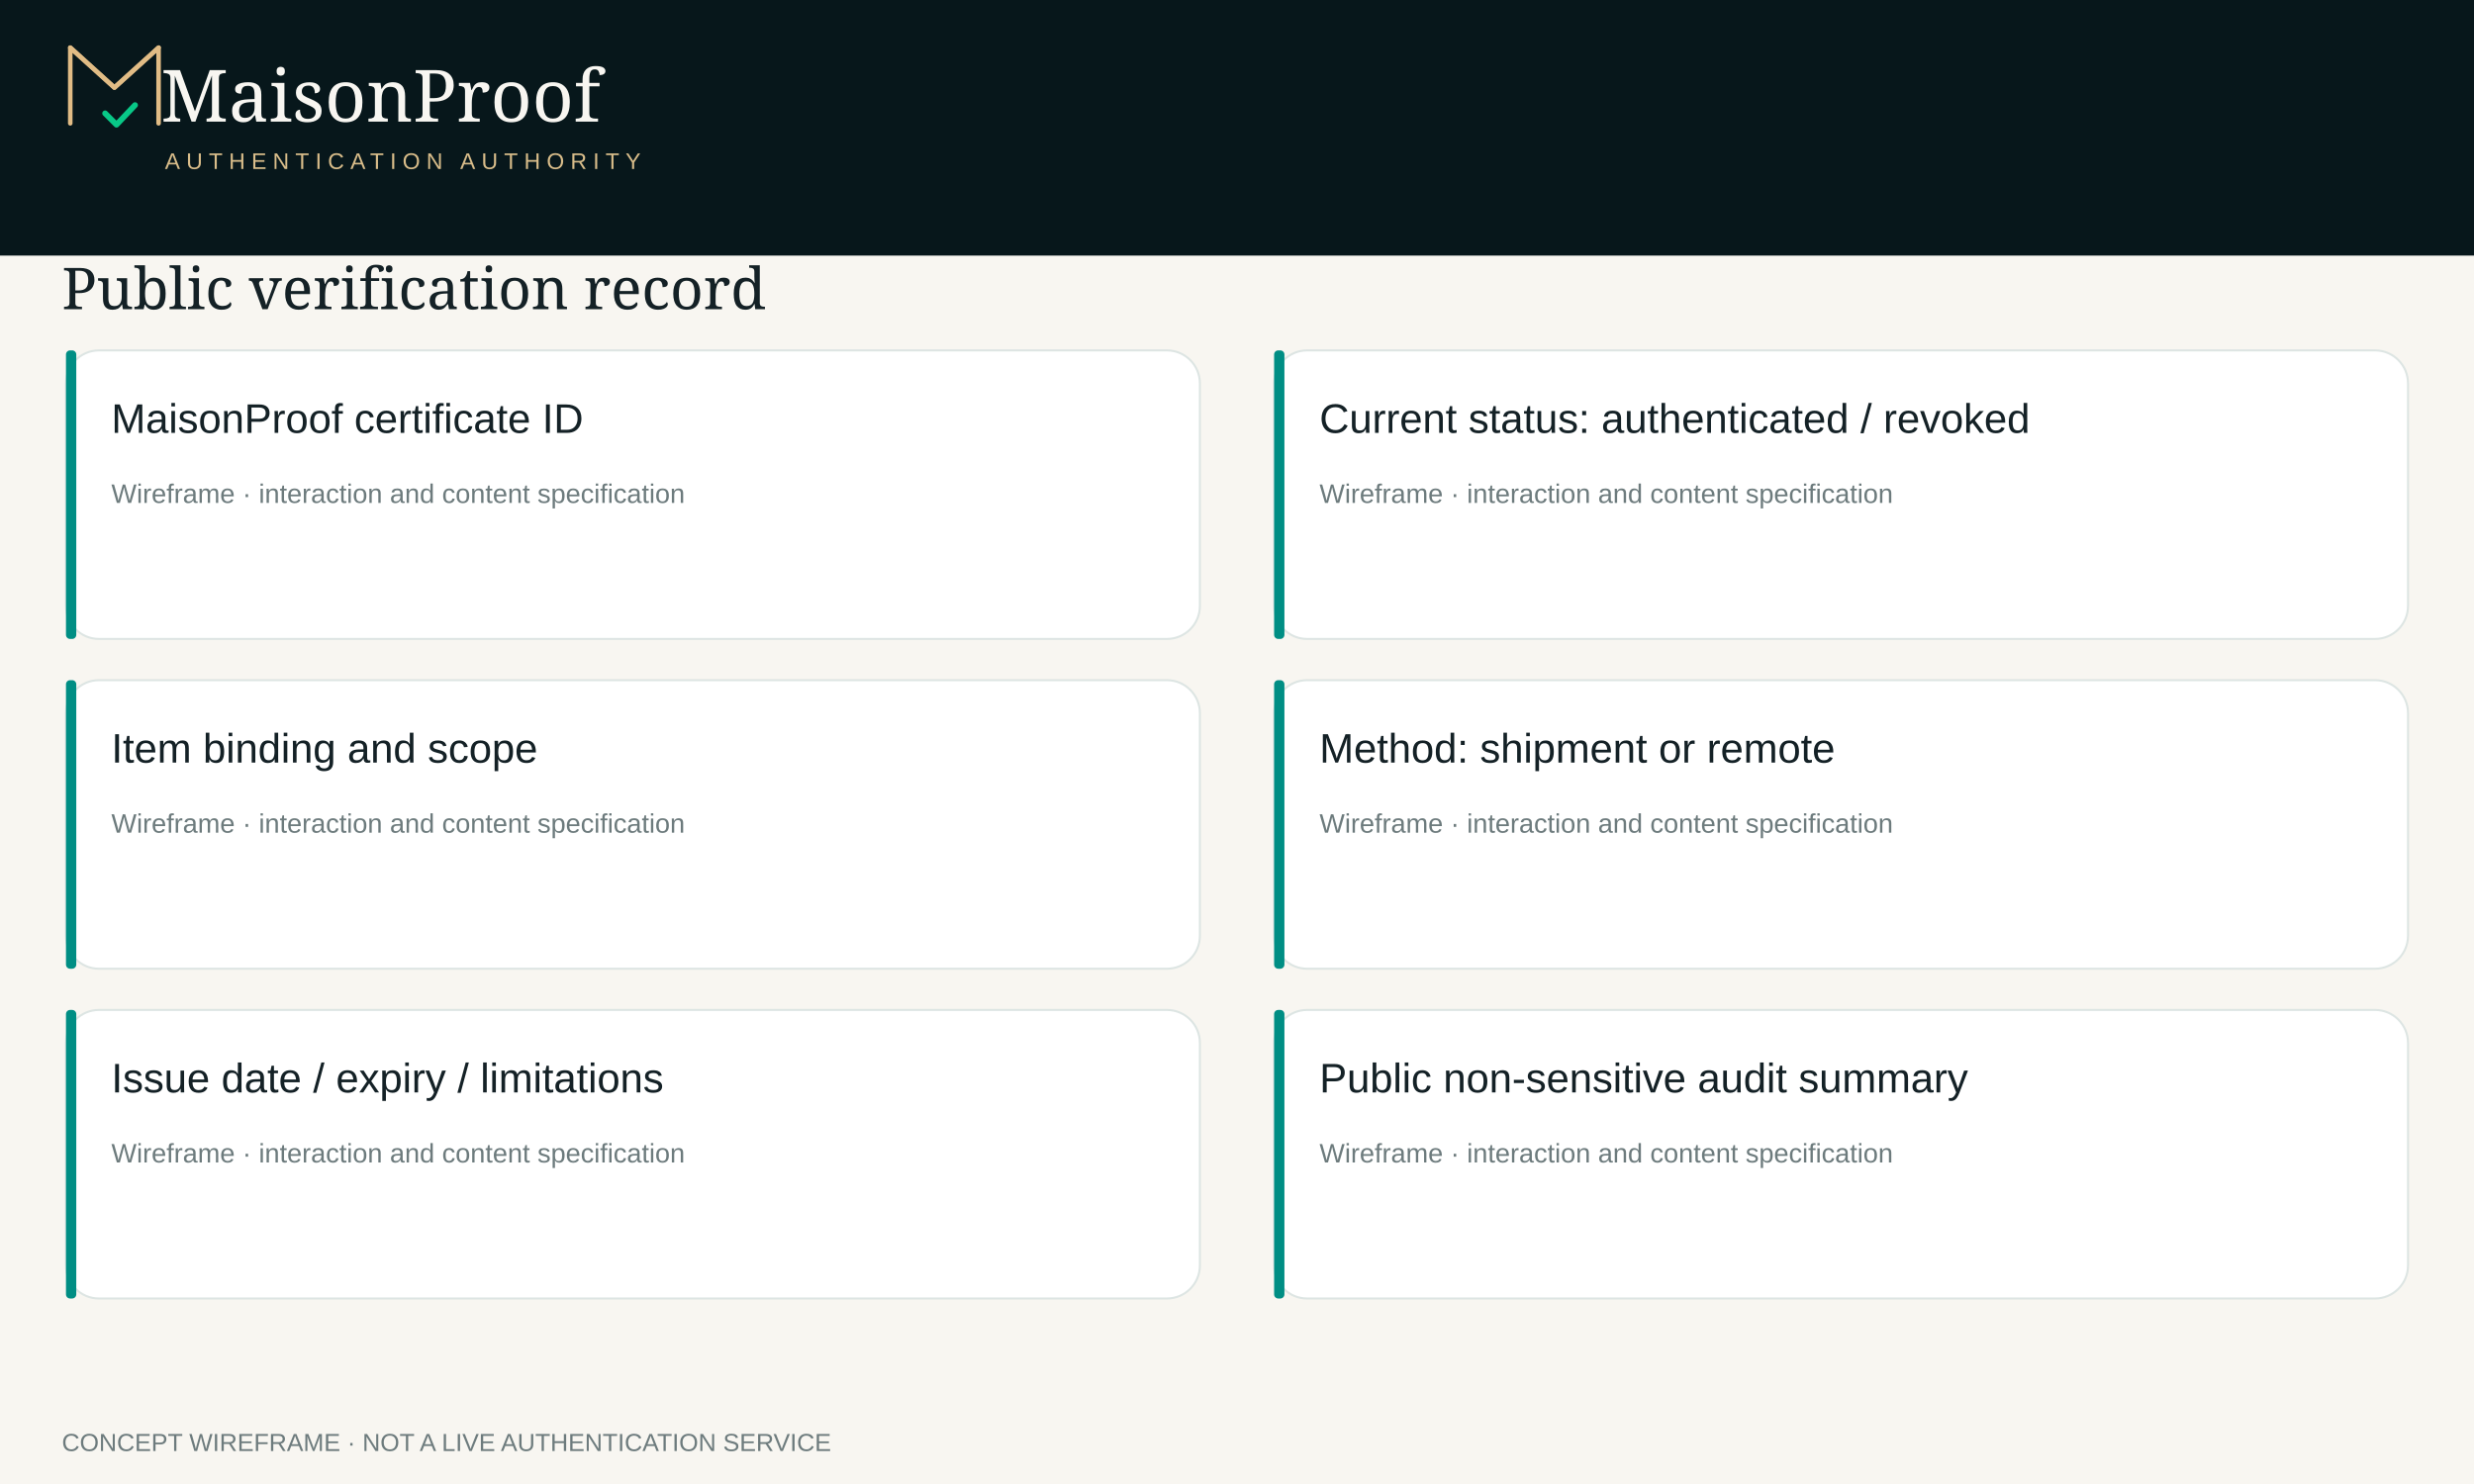
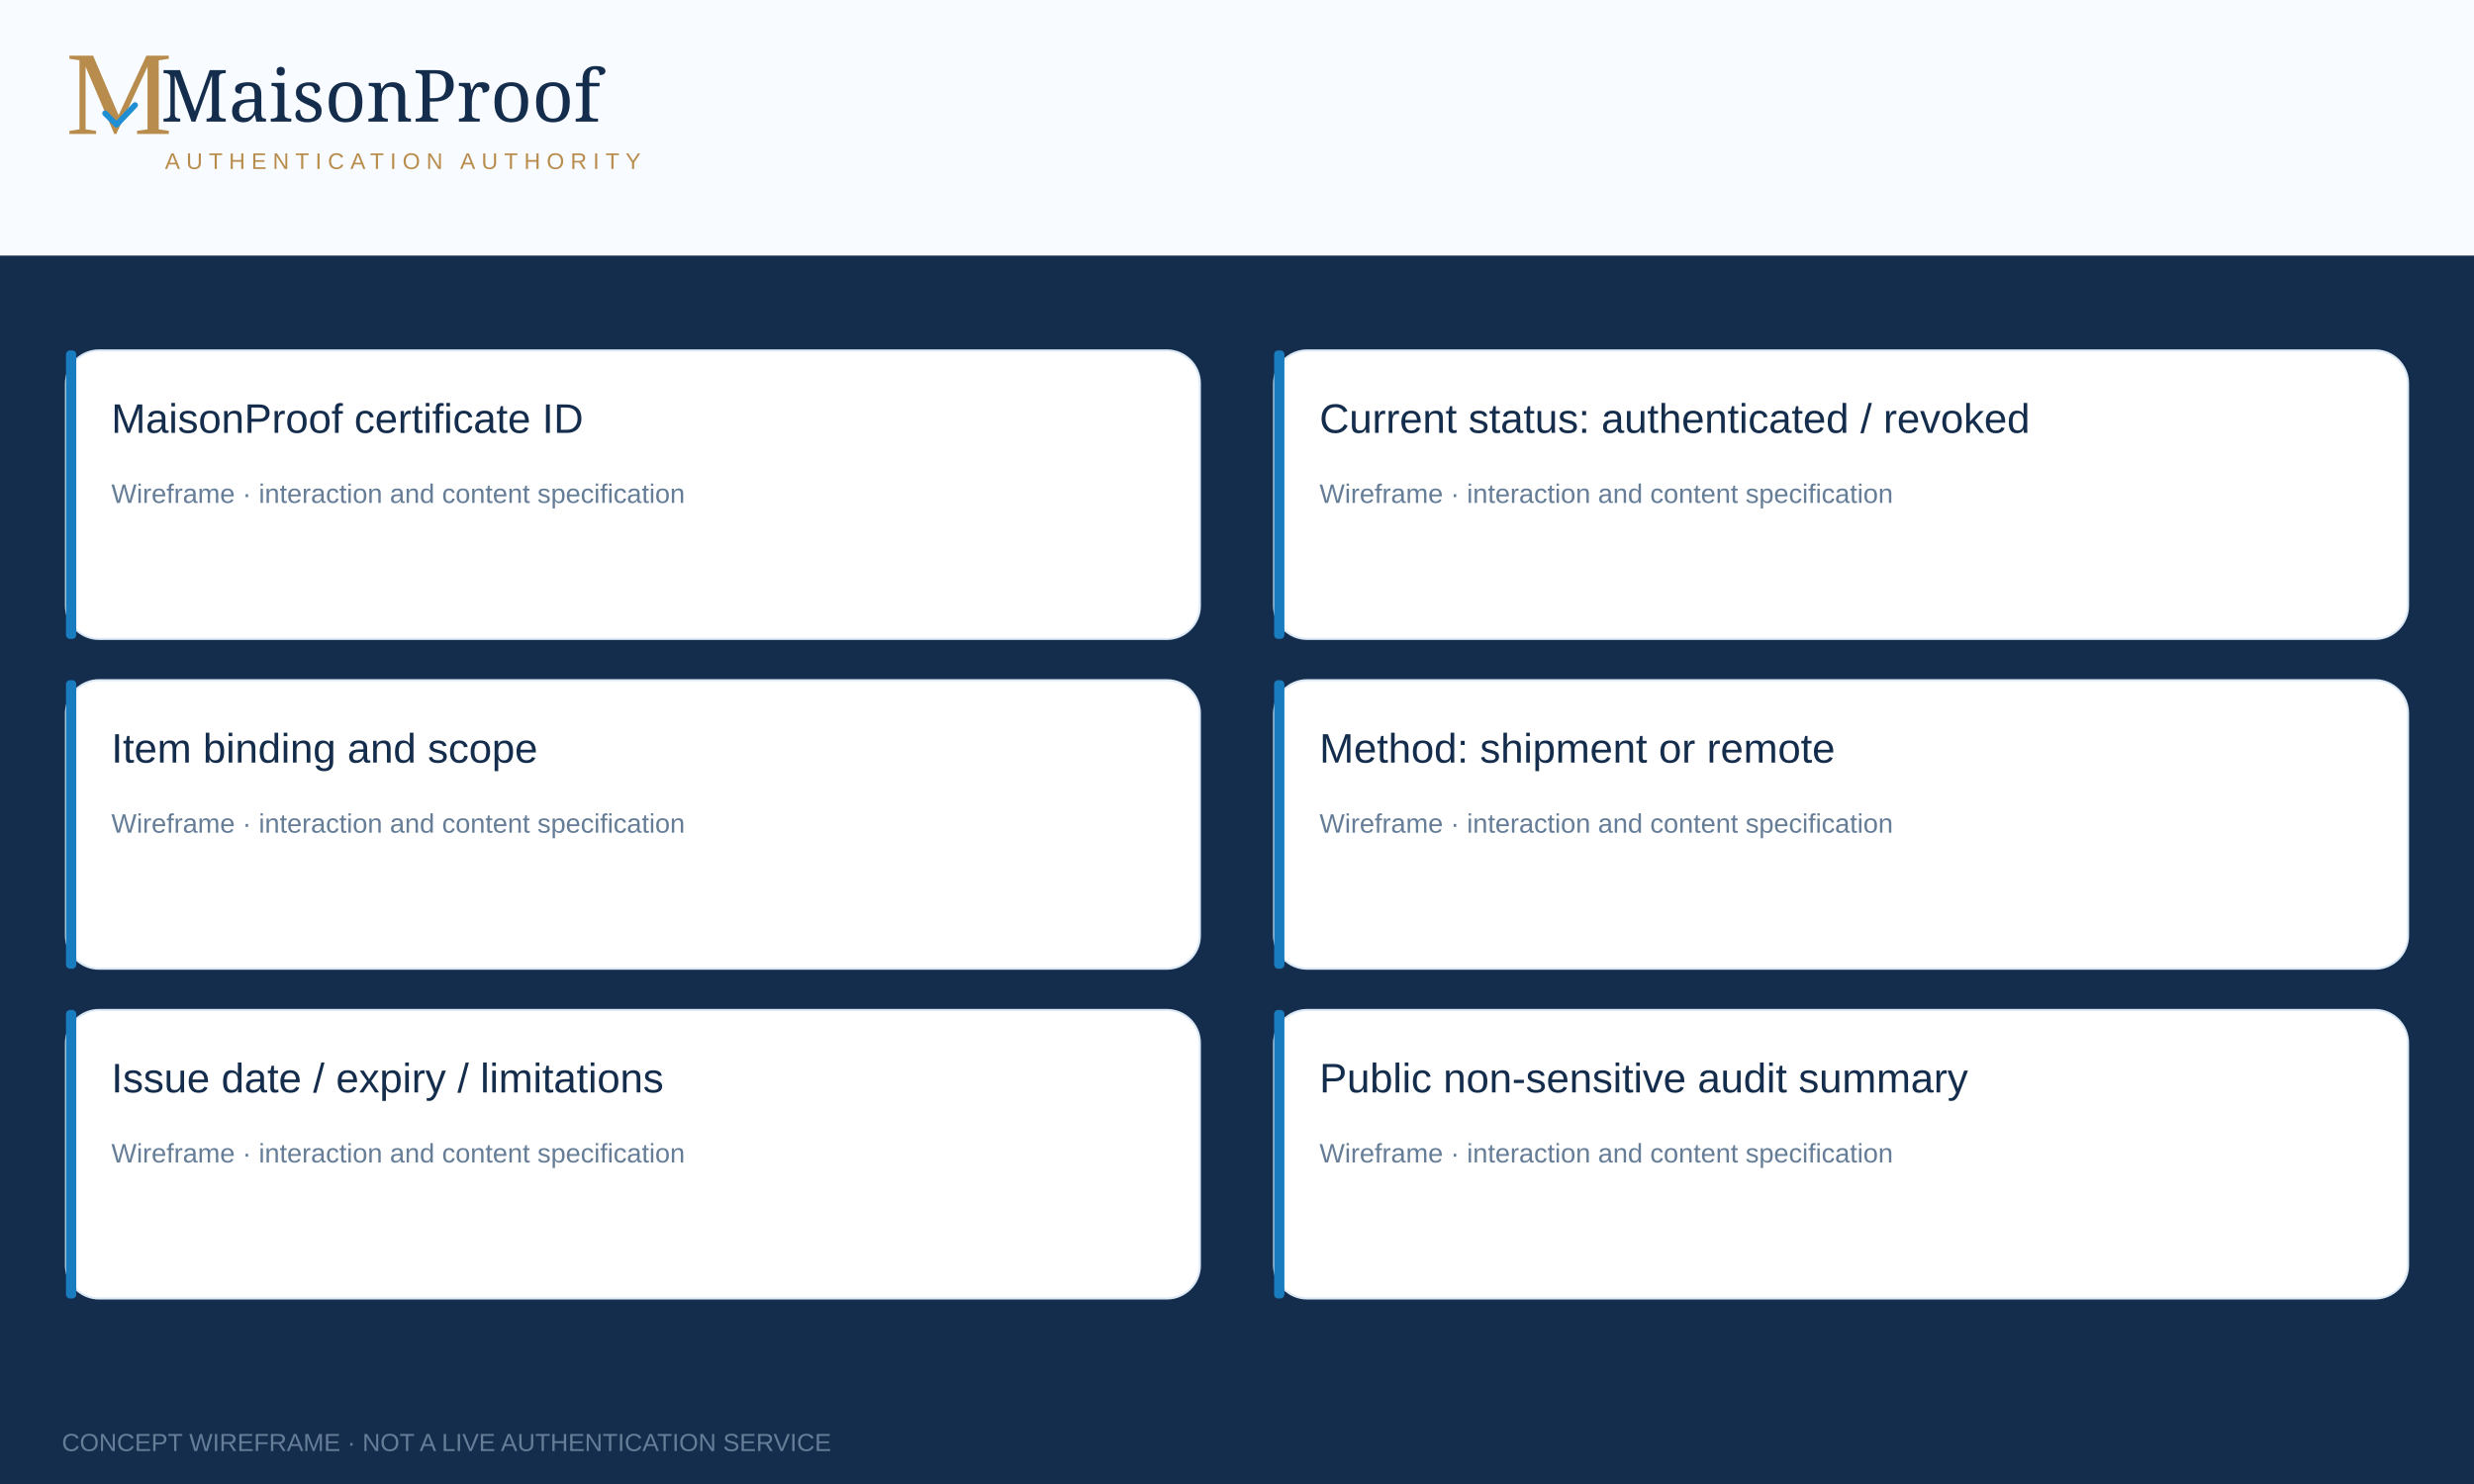
<svg xmlns="http://www.w3.org/2000/svg" width="1200" height="720" viewBox="0 0 1200 720">
-   <rect width="1200" height="720" fill="#F8F6F1" />
-   <rect width="1200" height="124" fill="#07171B" />
-   <g transform="translate(30 17) scale(.34)" fill="none" stroke="#E1BC85" stroke-width="6.5" stroke-linecap="round" stroke-linejoin="round">
-     <path d="M12 126 V18 L75 75 L138 18 V126" />
-     <path d="M12 18 L75 75 L138 18" />
-   </g>
-   <path d="M51 55 l5.5 5.5 9-9.5" fill="none" stroke="#08C887" stroke-width="2.8" stroke-linecap="round" stroke-linejoin="round" />
-   <text x="78" y="59" fill="#F8F6F1" font-family="Georgia,serif" font-size="35">MaisonProof</text>
-   <text x="80" y="82" fill="#D9BD8A" font-family="Arial,sans-serif" letter-spacing="3" font-size="11">AUTHENTICATION AUTHORITY</text>
-   <text x="30" y="150" fill="#142126" font-family="Georgia,serif" font-size="28">Public verification record</text>
-   <rect x="32" y="170" width="550" height="140" rx="16" fill="#FFFFFF" stroke="#DDE5E3" />
-   <rect x="32" y="170" width="5" height="140" rx="2" fill="#008E84" />
-   <text x="54" y="210" fill="#142126" font-size="20" font-family="Arial,sans-serif">MaisonProof certificate ID</text>
-   <text x="54" y="244" fill="#6D7B7D" font-size="13" font-family="Arial,sans-serif">Wireframe · interaction and content specification</text>
-   <rect x="618" y="170" width="550" height="140" rx="16" fill="#FFFFFF" stroke="#DDE5E3" />
-   <rect x="618" y="170" width="5" height="140" rx="2" fill="#008E84" />
-   <text x="640" y="210" fill="#142126" font-size="20" font-family="Arial,sans-serif">Current status: authenticated / revoked</text>
-   <text x="640" y="244" fill="#6D7B7D" font-size="13" font-family="Arial,sans-serif">Wireframe · interaction and content specification</text>
-   <rect x="32" y="330" width="550" height="140" rx="16" fill="#FFFFFF" stroke="#DDE5E3" />
-   <rect x="32" y="330" width="5" height="140" rx="2" fill="#008E84" />
-   <text x="54" y="370" fill="#142126" font-size="20" font-family="Arial,sans-serif">Item binding and scope</text>
-   <text x="54" y="404" fill="#6D7B7D" font-size="13" font-family="Arial,sans-serif">Wireframe · interaction and content specification</text>
-   <rect x="618" y="330" width="550" height="140" rx="16" fill="#FFFFFF" stroke="#DDE5E3" />
-   <rect x="618" y="330" width="5" height="140" rx="2" fill="#008E84" />
-   <text x="640" y="370" fill="#142126" font-size="20" font-family="Arial,sans-serif">Method: shipment or remote</text>
-   <text x="640" y="404" fill="#6D7B7D" font-size="13" font-family="Arial,sans-serif">Wireframe · interaction and content specification</text>
-   <rect x="32" y="490" width="550" height="140" rx="16" fill="#FFFFFF" stroke="#DDE5E3" />
-   <rect x="32" y="490" width="5" height="140" rx="2" fill="#008E84" />
-   <text x="54" y="530" fill="#142126" font-size="20" font-family="Arial,sans-serif">Issue date / expiry / limitations</text>
-   <text x="54" y="564" fill="#6D7B7D" font-size="13" font-family="Arial,sans-serif">Wireframe · interaction and content specification</text>
-   <rect x="618" y="490" width="550" height="140" rx="16" fill="#FFFFFF" stroke="#DDE5E3" />
-   <rect x="618" y="490" width="5" height="140" rx="2" fill="#008E84" />
-   <text x="640" y="530" fill="#142126" font-size="20" font-family="Arial,sans-serif">Public non-sensitive audit summary</text>
-   <text x="640" y="564" fill="#6D7B7D" font-size="13" font-family="Arial,sans-serif">Wireframe · interaction and content specification</text>
-   <text x="30" y="704" fill="#6D7B7D" font-size="12" font-family="Arial,sans-serif">CONCEPT WIREFRAME · NOT A LIVE AUTHENTICATION SERVICE</text>
+   <rect width="1200" height="720" fill="#152d4c" />
+   <rect width="1200" height="124" fill="#f8fbff" />
+   <text x="32" y="65" fill="#b88c4c" font-family="Bodoni MT, Didot, Times New Roman, Georgia, serif" font-size="58" font-weight="400">M</text>
+   <path d="M51 55 l5.5 5.5 9-9.5" fill="none" stroke="#1f8ed3" stroke-width="2.8" stroke-linecap="round" stroke-linejoin="round" />
+   <text x="78" y="59" fill="#152d4c" font-family="Georgia,serif" font-size="35">MaisonProof</text>
+   <text x="80" y="82" fill="#b88c4c" font-family="Arial,sans-serif" letter-spacing="3" font-size="11">AUTHENTICATION AUTHORITY</text>
+   <text x="30" y="150" fill="#152d4c" font-family="Georgia,serif" font-size="28">Public verification record</text>
+   <rect x="32" y="170" width="550" height="140" rx="16" fill="#ffffff" stroke="#dbe8f5" />
+   <rect x="32" y="170" width="5" height="140" rx="2" fill="#197cbe" />
+   <text x="54" y="210" fill="#152d4c" font-size="20" font-family="Arial,sans-serif">MaisonProof certificate ID</text>
+   <text x="54" y="244" fill="#657d97" font-size="13" font-family="Arial,sans-serif">Wireframe · interaction and content specification</text>
+   <rect x="618" y="170" width="550" height="140" rx="16" fill="#ffffff" stroke="#dbe8f5" />
+   <rect x="618" y="170" width="5" height="140" rx="2" fill="#197cbe" />
+   <text x="640" y="210" fill="#152d4c" font-size="20" font-family="Arial,sans-serif">Current status: authenticated / revoked</text>
+   <text x="640" y="244" fill="#657d97" font-size="13" font-family="Arial,sans-serif">Wireframe · interaction and content specification</text>
+   <rect x="32" y="330" width="550" height="140" rx="16" fill="#ffffff" stroke="#dbe8f5" />
+   <rect x="32" y="330" width="5" height="140" rx="2" fill="#197cbe" />
+   <text x="54" y="370" fill="#152d4c" font-size="20" font-family="Arial,sans-serif">Item binding and scope</text>
+   <text x="54" y="404" fill="#657d97" font-size="13" font-family="Arial,sans-serif">Wireframe · interaction and content specification</text>
+   <rect x="618" y="330" width="550" height="140" rx="16" fill="#ffffff" stroke="#dbe8f5" />
+   <rect x="618" y="330" width="5" height="140" rx="2" fill="#197cbe" />
+   <text x="640" y="370" fill="#152d4c" font-size="20" font-family="Arial,sans-serif">Method: shipment or remote</text>
+   <text x="640" y="404" fill="#657d97" font-size="13" font-family="Arial,sans-serif">Wireframe · interaction and content specification</text>
+   <rect x="32" y="490" width="550" height="140" rx="16" fill="#ffffff" stroke="#dbe8f5" />
+   <rect x="32" y="490" width="5" height="140" rx="2" fill="#197cbe" />
+   <text x="54" y="530" fill="#152d4c" font-size="20" font-family="Arial,sans-serif">Issue date / expiry / limitations</text>
+   <text x="54" y="564" fill="#657d97" font-size="13" font-family="Arial,sans-serif">Wireframe · interaction and content specification</text>
+   <rect x="618" y="490" width="550" height="140" rx="16" fill="#ffffff" stroke="#dbe8f5" />
+   <rect x="618" y="490" width="5" height="140" rx="2" fill="#197cbe" />
+   <text x="640" y="530" fill="#152d4c" font-size="20" font-family="Arial,sans-serif">Public non-sensitive audit summary</text>
+   <text x="640" y="564" fill="#657d97" font-size="13" font-family="Arial,sans-serif">Wireframe · interaction and content specification</text>
+   <text x="30" y="704" fill="#657d97" font-size="12" font-family="Arial,sans-serif">CONCEPT WIREFRAME · NOT A LIVE AUTHENTICATION SERVICE</text>
</svg>
